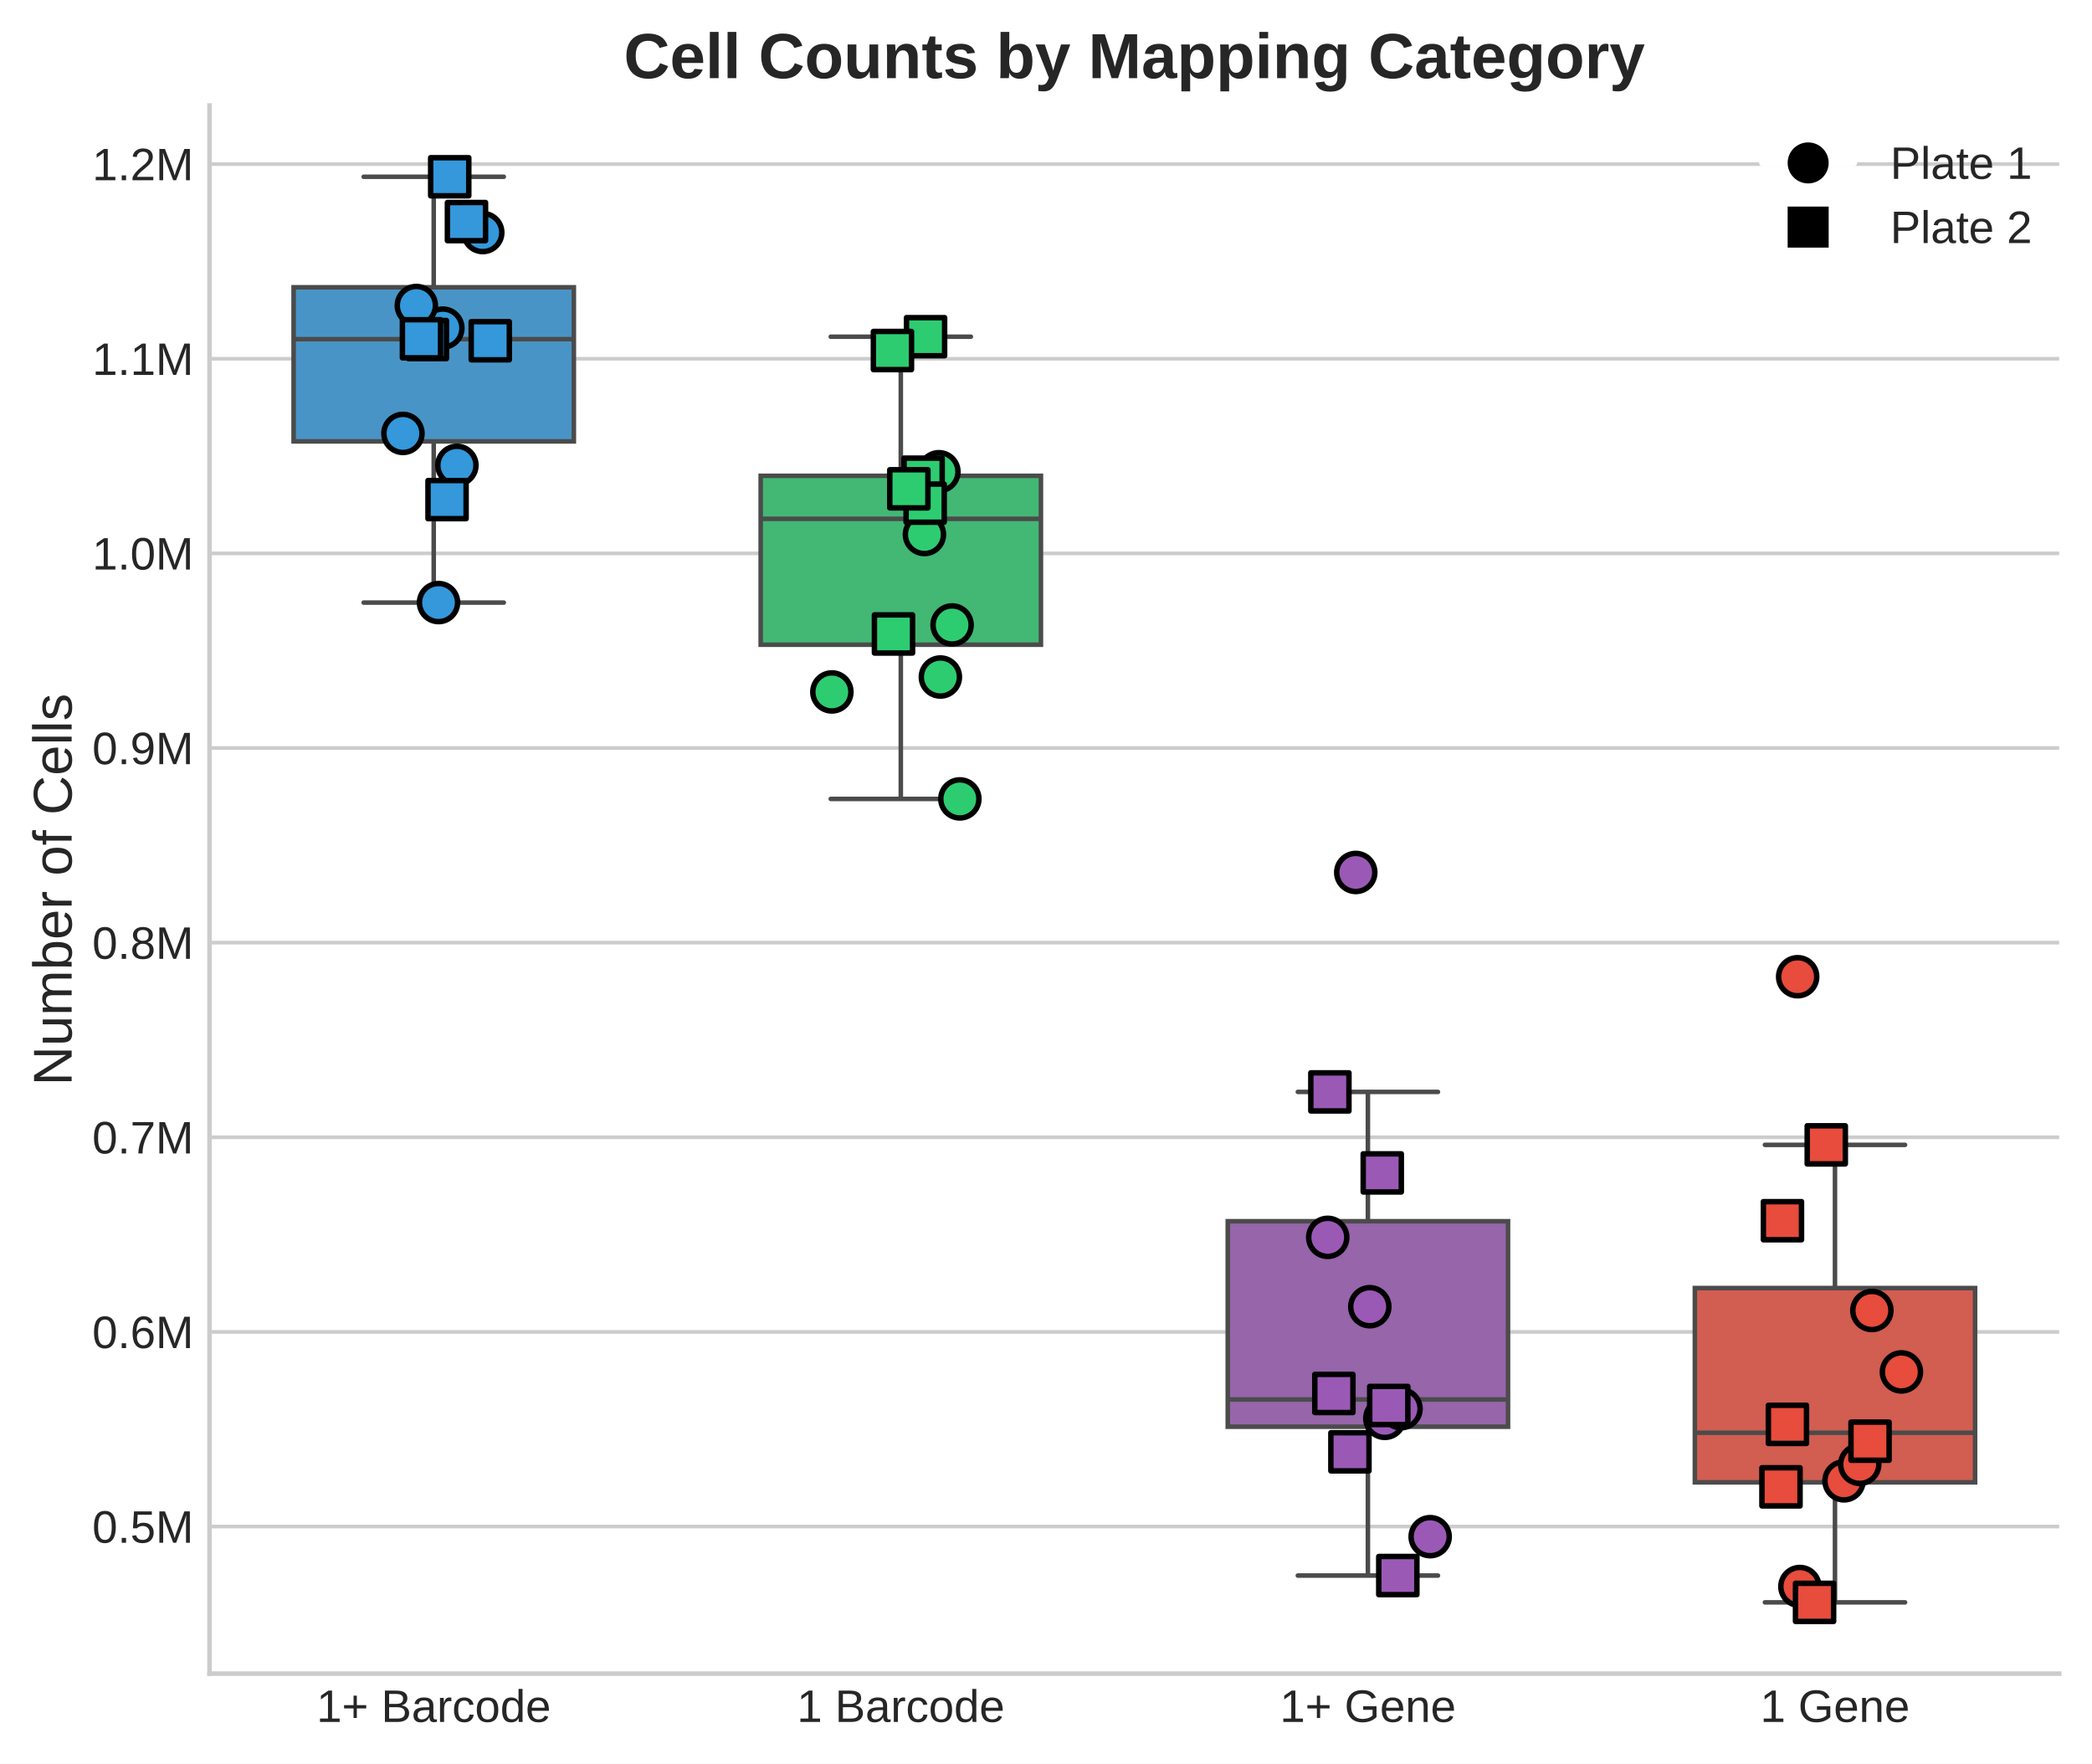
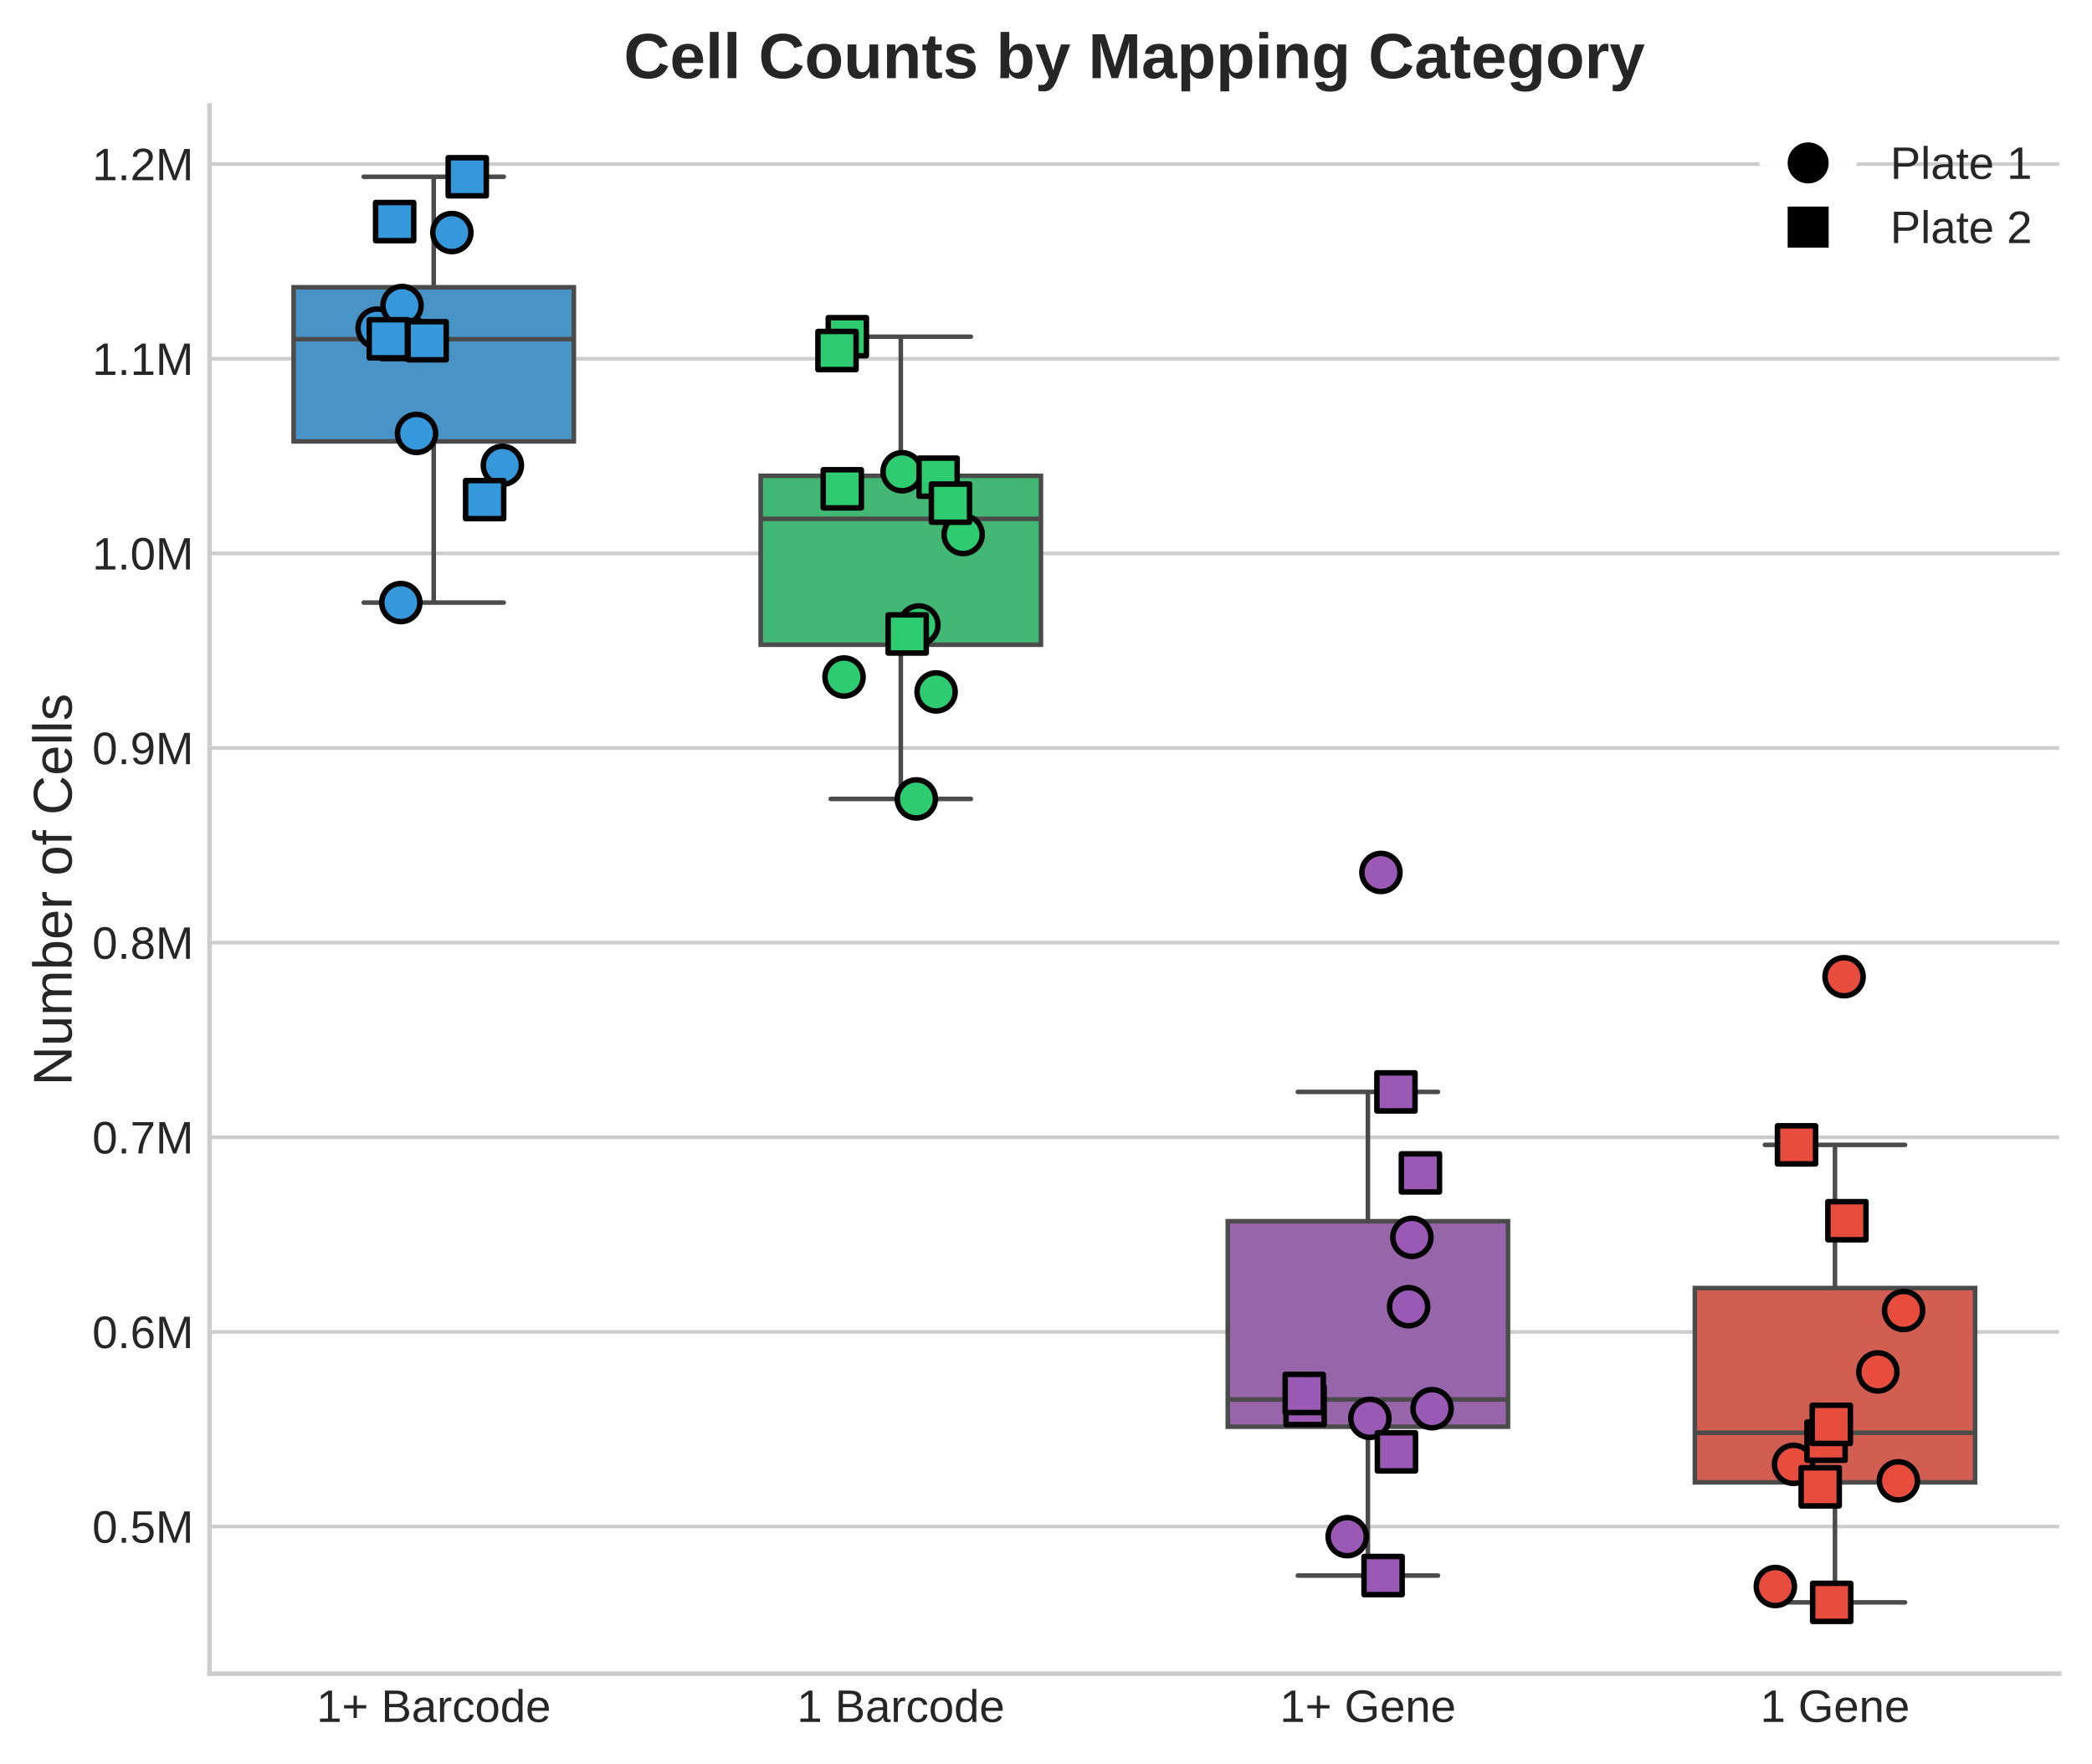
<svg xmlns="http://www.w3.org/2000/svg" xmlns:xlink="http://www.w3.org/1999/xlink" width="458.946pt" height="386.94pt" viewBox="0 0 458.946 386.94" version="1.1">
  <defs>
    <style type="text/css">*{stroke-linejoin: round; stroke-linecap: butt}</style>
  </defs>
  <g id="figure_1">
    <g id="patch_1">
      <path d="M 0 386.94  L 458.946 386.94  L 458.946 0  L 0 0  z " style="fill: #ffffff" />
    </g>
    <g id="axes_1">
      <g id="patch_2">
        <path d="M 45.966 367.16  L 451.746 367.16  L 451.746 23.14  L 45.966 23.14  z " style="fill: #ffffff" />
      </g>
      <g id="matplotlib.axis_1">
        <g id="xtick_1">
          <g id="line2d_1" />
          <g id="text_1">
            <text style="font-size: 10px; font-family: 'Myriad Pro', 'Arial', 'DejaVu Sans', 'Helvetica', sans-serif; text-anchor: middle; fill: #262626" x="95.151" y="377.76" transform="rotate(-0 95.15139 377.76)">1+ Barcode</text>
          </g>
        </g>
        <g id="xtick_2">
          <g id="line2d_2" />
          <g id="text_2">
            <text style="font-size: 10px; font-family: 'Myriad Pro', 'Arial', 'DejaVu Sans', 'Helvetica', sans-serif; text-anchor: middle; fill: #262626" x="197.621" y="377.76" transform="rotate(-0 197.6211 377.76)">1 Barcode</text>
          </g>
        </g>
        <g id="xtick_3">
          <g id="line2d_3" />
          <g id="text_3">
            <text style="font-size: 10px; font-family: 'Myriad Pro', 'Arial', 'DejaVu Sans', 'Helvetica', sans-serif; text-anchor: middle; fill: #262626" x="300.091" y="377.76" transform="rotate(-0 300.0908 377.76)">1+ Gene</text>
          </g>
        </g>
        <g id="xtick_4">
          <g id="line2d_4" />
          <g id="text_4">
            <text style="font-size: 10px; font-family: 'Myriad Pro', 'Arial', 'DejaVu Sans', 'Helvetica', sans-serif; text-anchor: middle; fill: #262626" x="402.56" y="377.76" transform="rotate(-0 402.5605 377.76)">1 Gene</text>
          </g>
        </g>
      </g>
      <g id="matplotlib.axis_2">
        <g id="ytick_1">
          <g id="line2d_5">
-             <path d="M 45.966 334.893  L 451.746 334.893  " clip-path="url(#pe291c48251)" style="fill: none; stroke: #cccccc; stroke-width: 0.8; stroke-linecap: round" />
+             <path d="M 45.966 334.893  L 451.746 334.893  " clip-path="url(#p1cebff59e6)" style="fill: none; stroke: #cccccc; stroke-width: 0.8; stroke-linecap: round" />
          </g>
          <g id="line2d_6" />
          <g id="text_5">
            <text style="font-size: 10px; font-family: 'Myriad Pro', 'Arial', 'DejaVu Sans', 'Helvetica', sans-serif; text-anchor: end; fill: #262626" x="42.466" y="338.443" transform="rotate(-0 42.46594 338.4432)">0.5M</text>
          </g>
        </g>
        <g id="ytick_2">
          <g id="line2d_7">
-             <path d="M 45.966 292.194  L 451.746 292.194  " clip-path="url(#pe291c48251)" style="fill: none; stroke: #cccccc; stroke-width: 0.8; stroke-linecap: round" />
+             <path d="M 45.966 292.194  L 451.746 292.194  " clip-path="url(#p1cebff59e6)" style="fill: none; stroke: #cccccc; stroke-width: 0.8; stroke-linecap: round" />
          </g>
          <g id="line2d_8" />
          <g id="text_6">
            <text style="font-size: 10px; font-family: 'Myriad Pro', 'Arial', 'DejaVu Sans', 'Helvetica', sans-serif; text-anchor: end; fill: #262626" x="42.466" y="295.744" transform="rotate(-0 42.46594 295.7441)">0.6M</text>
          </g>
        </g>
        <g id="ytick_3">
          <g id="line2d_9">
-             <path d="M 45.966 249.495  L 451.746 249.495  " clip-path="url(#pe291c48251)" style="fill: none; stroke: #cccccc; stroke-width: 0.8; stroke-linecap: round" />
+             <path d="M 45.966 249.495  L 451.746 249.495  " clip-path="url(#p1cebff59e6)" style="fill: none; stroke: #cccccc; stroke-width: 0.8; stroke-linecap: round" />
          </g>
          <g id="line2d_10" />
          <g id="text_7">
            <text style="font-size: 10px; font-family: 'Myriad Pro', 'Arial', 'DejaVu Sans', 'Helvetica', sans-serif; text-anchor: end; fill: #262626" x="42.466" y="253.045" transform="rotate(-0 42.46594 253.045)">0.7M</text>
          </g>
        </g>
        <g id="ytick_4">
          <g id="line2d_11">
-             <path d="M 45.966 206.796  L 451.746 206.796  " clip-path="url(#pe291c48251)" style="fill: none; stroke: #cccccc; stroke-width: 0.8; stroke-linecap: round" />
+             <path d="M 45.966 206.796  L 451.746 206.796  " clip-path="url(#p1cebff59e6)" style="fill: none; stroke: #cccccc; stroke-width: 0.8; stroke-linecap: round" />
          </g>
          <g id="line2d_12" />
          <g id="text_8">
            <text style="font-size: 10px; font-family: 'Myriad Pro', 'Arial', 'DejaVu Sans', 'Helvetica', sans-serif; text-anchor: end; fill: #262626" x="42.466" y="210.346" transform="rotate(-0 42.46594 210.346)">0.8M</text>
          </g>
        </g>
        <g id="ytick_5">
          <g id="line2d_13">
-             <path d="M 45.966 164.097  L 451.746 164.097  " clip-path="url(#pe291c48251)" style="fill: none; stroke: #cccccc; stroke-width: 0.8; stroke-linecap: round" />
+             <path d="M 45.966 164.097  L 451.746 164.097  " clip-path="url(#p1cebff59e6)" style="fill: none; stroke: #cccccc; stroke-width: 0.8; stroke-linecap: round" />
          </g>
          <g id="line2d_14" />
          <g id="text_9">
            <text style="font-size: 10px; font-family: 'Myriad Pro', 'Arial', 'DejaVu Sans', 'Helvetica', sans-serif; text-anchor: end; fill: #262626" x="42.466" y="167.647" transform="rotate(-0 42.46594 167.6469)">0.9M</text>
          </g>
        </g>
        <g id="ytick_6">
          <g id="line2d_15">
-             <path d="M 45.966 121.398  L 451.746 121.398  " clip-path="url(#pe291c48251)" style="fill: none; stroke: #cccccc; stroke-width: 0.8; stroke-linecap: round" />
+             <path d="M 45.966 121.398  L 451.746 121.398  " clip-path="url(#p1cebff59e6)" style="fill: none; stroke: #cccccc; stroke-width: 0.8; stroke-linecap: round" />
          </g>
          <g id="line2d_16" />
          <g id="text_10">
            <text style="font-size: 10px; font-family: 'Myriad Pro', 'Arial', 'DejaVu Sans', 'Helvetica', sans-serif; text-anchor: end; fill: #262626" x="42.466" y="124.948" transform="rotate(-0 42.46594 124.9478)">1.0M</text>
          </g>
        </g>
        <g id="ytick_7">
          <g id="line2d_17">
-             <path d="M 45.966 78.699  L 451.746 78.699  " clip-path="url(#pe291c48251)" style="fill: none; stroke: #cccccc; stroke-width: 0.8; stroke-linecap: round" />
+             <path d="M 45.966 78.699  L 451.746 78.699  " clip-path="url(#p1cebff59e6)" style="fill: none; stroke: #cccccc; stroke-width: 0.8; stroke-linecap: round" />
          </g>
          <g id="line2d_18" />
          <g id="text_11">
            <text style="font-size: 10px; font-family: 'Myriad Pro', 'Arial', 'DejaVu Sans', 'Helvetica', sans-serif; text-anchor: end; fill: #262626" x="42.466" y="82.249" transform="rotate(-0 42.46594 82.24876)">1.1M</text>
          </g>
        </g>
        <g id="ytick_8">
          <g id="line2d_19">
-             <path d="M 45.966 36  L 451.746 36  " clip-path="url(#pe291c48251)" style="fill: none; stroke: #cccccc; stroke-width: 0.8; stroke-linecap: round" />
+             <path d="M 45.966 36  L 451.746 36  " clip-path="url(#p1cebff59e6)" style="fill: none; stroke: #cccccc; stroke-width: 0.8; stroke-linecap: round" />
          </g>
          <g id="line2d_20" />
          <g id="text_12">
            <text style="font-size: 10px; font-family: 'Myriad Pro', 'Arial', 'DejaVu Sans', 'Helvetica', sans-serif; text-anchor: end; fill: #262626" x="42.466" y="39.55" transform="rotate(-0 42.46594 39.5497)">1.2M</text>
          </g>
        </g>
        <g id="text_13">
          <text style="font-size: 12px; font-family: 'Myriad Pro', 'Arial', 'DejaVu Sans', 'Helvetica', sans-serif; text-anchor: middle; fill: #262626" x="15.72" y="195.15" transform="rotate(-90 15.72 195.15)">Number of Cells</text>
        </g>
      </g>
      <g id="patch_3">
-         <path d="M 64.41 96.833  L 125.892 96.833  L 125.892 63.021  L 64.41 63.021  L 64.41 96.833  z " clip-path="url(#pe291c48251)" style="fill: #4994c6; stroke: #4b4b4b; stroke-linejoin: miter" />
+         <path d="M 64.41 96.833  L 125.892 96.833  L 125.892 63.021  L 64.41 63.021  L 64.41 96.833  z " clip-path="url(#p1cebff59e6)" style="fill: #4994c6; stroke: #4b4b4b; stroke-linejoin: miter" />
      </g>
      <g id="line2d_21">
-         <path d="M 95.151 96.833  L 95.151 132.193  " clip-path="url(#pe291c48251)" style="fill: none; stroke: #4b4b4b" />
+         <path d="M 95.151 96.833  L 95.151 132.193  " clip-path="url(#p1cebff59e6)" style="fill: none; stroke: #4b4b4b" />
      </g>
      <g id="line2d_22">
-         <path d="M 95.151 63.021  L 95.151 38.777  " clip-path="url(#pe291c48251)" style="fill: none; stroke: #4b4b4b" />
+         <path d="M 95.151 63.021  L 95.151 38.777  " clip-path="url(#p1cebff59e6)" style="fill: none; stroke: #4b4b4b" />
      </g>
      <g id="line2d_23">
-         <path d="M 79.781 132.193  L 110.522 132.193  " clip-path="url(#pe291c48251)" style="fill: none; stroke: #4b4b4b; stroke-linecap: round" />
+         <path d="M 79.781 132.193  L 110.522 132.193  " clip-path="url(#p1cebff59e6)" style="fill: none; stroke: #4b4b4b; stroke-linecap: round" />
      </g>
      <g id="line2d_24">
-         <path d="M 79.781 38.777  L 110.522 38.777  " clip-path="url(#pe291c48251)" style="fill: none; stroke: #4b4b4b; stroke-linecap: round" />
+         <path d="M 79.781 38.777  L 110.522 38.777  " clip-path="url(#p1cebff59e6)" style="fill: none; stroke: #4b4b4b; stroke-linecap: round" />
      </g>
      <g id="patch_4">
-         <path d="M 166.88 141.438  L 228.362 141.438  L 228.362 104.384  L 166.88 104.384  L 166.88 141.438  z " clip-path="url(#pe291c48251)" style="fill: #42b874; stroke: #4b4b4b; stroke-linejoin: miter" />
+         <path d="M 166.88 141.438  L 228.362 141.438  L 228.362 104.384  L 166.88 104.384  L 166.88 141.438  z " clip-path="url(#p1cebff59e6)" style="fill: #42b874; stroke: #4b4b4b; stroke-linejoin: miter" />
      </g>
      <g id="line2d_25">
-         <path d="M 197.621 141.438  L 197.621 175.264  " clip-path="url(#pe291c48251)" style="fill: none; stroke: #4b4b4b" />
+         <path d="M 197.621 141.438  L 197.621 175.264  " clip-path="url(#p1cebff59e6)" style="fill: none; stroke: #4b4b4b" />
      </g>
      <g id="line2d_26">
-         <path d="M 197.621 104.384  L 197.621 73.866  " clip-path="url(#pe291c48251)" style="fill: none; stroke: #4b4b4b" />
+         <path d="M 197.621 104.384  L 197.621 73.866  " clip-path="url(#p1cebff59e6)" style="fill: none; stroke: #4b4b4b" />
      </g>
      <g id="line2d_27">
-         <path d="M 182.251 175.264  L 212.992 175.264  " clip-path="url(#pe291c48251)" style="fill: none; stroke: #4b4b4b; stroke-linecap: round" />
+         <path d="M 182.251 175.264  L 212.992 175.264  " clip-path="url(#p1cebff59e6)" style="fill: none; stroke: #4b4b4b; stroke-linecap: round" />
      </g>
      <g id="line2d_28">
-         <path d="M 182.251 73.866  L 212.992 73.866  " clip-path="url(#pe291c48251)" style="fill: none; stroke: #4b4b4b; stroke-linecap: round" />
+         <path d="M 182.251 73.866  L 212.992 73.866  " clip-path="url(#p1cebff59e6)" style="fill: none; stroke: #4b4b4b; stroke-linecap: round" />
      </g>
      <g id="patch_5">
-         <path d="M 269.35 312.992  L 330.832 312.992  L 330.832 267.913  L 269.35 267.913  L 269.35 312.992  z " clip-path="url(#pe291c48251)" style="fill: #9665aa; stroke: #4b4b4b; stroke-linejoin: miter" />
+         <path d="M 269.35 312.992  L 330.832 312.992  L 330.832 267.913  L 269.35 267.913  L 269.35 312.992  z " clip-path="url(#p1cebff59e6)" style="fill: #9665aa; stroke: #4b4b4b; stroke-linejoin: miter" />
      </g>
      <g id="line2d_29">
-         <path d="M 300.091 312.992  L 300.091 345.644  " clip-path="url(#pe291c48251)" style="fill: none; stroke: #4b4b4b" />
+         <path d="M 300.091 312.992  L 300.091 345.644  " clip-path="url(#p1cebff59e6)" style="fill: none; stroke: #4b4b4b" />
      </g>
      <g id="line2d_30">
-         <path d="M 300.091 267.913  L 300.091 239.541  " clip-path="url(#pe291c48251)" style="fill: none; stroke: #4b4b4b" />
+         <path d="M 300.091 267.913  L 300.091 239.541  " clip-path="url(#p1cebff59e6)" style="fill: none; stroke: #4b4b4b" />
      </g>
      <g id="line2d_31">
-         <path d="M 284.72 345.644  L 315.461 345.644  " clip-path="url(#pe291c48251)" style="fill: none; stroke: #4b4b4b; stroke-linecap: round" />
+         <path d="M 284.72 345.644  L 315.461 345.644  " clip-path="url(#p1cebff59e6)" style="fill: none; stroke: #4b4b4b; stroke-linecap: round" />
      </g>
      <g id="line2d_32">
-         <path d="M 284.72 239.541  L 315.461 239.541  " clip-path="url(#pe291c48251)" style="fill: none; stroke: #4b4b4b; stroke-linecap: round" />
+         <path d="M 284.72 239.541  L 315.461 239.541  " clip-path="url(#p1cebff59e6)" style="fill: none; stroke: #4b4b4b; stroke-linecap: round" />
      </g>
      <g id="patch_6">
-         <path d="M 371.82 325.195  L 433.301 325.195  L 433.301 282.571  L 371.82 282.571  L 371.82 325.195  z " clip-path="url(#pe291c48251)" style="fill: #d25d51; stroke: #4b4b4b; stroke-linejoin: miter" />
+         <path d="M 371.82 325.195  L 433.301 325.195  L 433.301 282.571  L 371.82 282.571  L 371.82 325.195  z " clip-path="url(#p1cebff59e6)" style="fill: #d25d51; stroke: #4b4b4b; stroke-linejoin: miter" />
      </g>
      <g id="line2d_33">
-         <path d="M 402.56 325.195  L 402.56 351.523  " clip-path="url(#pe291c48251)" style="fill: none; stroke: #4b4b4b" />
+         <path d="M 402.56 325.195  L 402.56 351.523  " clip-path="url(#p1cebff59e6)" style="fill: none; stroke: #4b4b4b" />
      </g>
      <g id="line2d_34">
-         <path d="M 402.56 282.571  L 402.56 251.156  " clip-path="url(#pe291c48251)" style="fill: none; stroke: #4b4b4b" />
+         <path d="M 402.56 282.571  L 402.56 251.156  " clip-path="url(#p1cebff59e6)" style="fill: none; stroke: #4b4b4b" />
      </g>
      <g id="line2d_35">
-         <path d="M 387.19 351.523  L 417.931 351.523  " clip-path="url(#pe291c48251)" style="fill: none; stroke: #4b4b4b; stroke-linecap: round" />
+         <path d="M 387.19 351.523  L 417.931 351.523  " clip-path="url(#p1cebff59e6)" style="fill: none; stroke: #4b4b4b; stroke-linecap: round" />
      </g>
      <g id="line2d_36">
-         <path d="M 387.19 251.156  L 417.931 251.156  " clip-path="url(#pe291c48251)" style="fill: none; stroke: #4b4b4b; stroke-linecap: round" />
+         <path d="M 387.19 251.156  L 417.931 251.156  " clip-path="url(#p1cebff59e6)" style="fill: none; stroke: #4b4b4b; stroke-linecap: round" />
      </g>
      <g id="line2d_37">
-         <path d="M 64.41 74.404  L 125.892 74.404  " clip-path="url(#pe291c48251)" style="fill: none; stroke: #4b4b4b" />
+         <path d="M 64.41 74.404  L 125.892 74.404  " clip-path="url(#p1cebff59e6)" style="fill: none; stroke: #4b4b4b" />
      </g>
      <g id="line2d_38">
-         <path d="M 166.88 113.819  L 228.362 113.819  " clip-path="url(#pe291c48251)" style="fill: none; stroke: #4b4b4b" />
+         <path d="M 166.88 113.819  L 228.362 113.819  " clip-path="url(#p1cebff59e6)" style="fill: none; stroke: #4b4b4b" />
      </g>
      <g id="line2d_39">
-         <path d="M 269.35 307.013  L 330.832 307.013  " clip-path="url(#pe291c48251)" style="fill: none; stroke: #4b4b4b" />
+         <path d="M 269.35 307.013  L 330.832 307.013  " clip-path="url(#p1cebff59e6)" style="fill: none; stroke: #4b4b4b" />
      </g>
      <g id="line2d_40">
-         <path d="M 371.82 314.317  L 433.301 314.317  " clip-path="url(#pe291c48251)" style="fill: none; stroke: #4b4b4b" />
+         <path d="M 371.82 314.317  L 433.301 314.317  " clip-path="url(#p1cebff59e6)" style="fill: none; stroke: #4b4b4b" />
      </g>
      <g id="patch_7">
        <path d="M 45.966 367.16  L 45.966 23.14  " style="fill: none; stroke: #cccccc; stroke-linejoin: miter; stroke-linecap: square" />
      </g>
      <g id="patch_8">
        <path d="M 45.966 367.16  L 451.746 367.16  " style="fill: none; stroke: #cccccc; stroke-linejoin: miter; stroke-linecap: square" />
      </g>
      <g id="text_14">
        <text style="font-weight: 700; font-size: 14px; font-family: 'Myriad Pro', 'Arial', 'DejaVu Sans', 'Helvetica', sans-serif; text-anchor: middle; fill: #262626" x="248.856" y="17.14" transform="rotate(-0 248.8559 17.14)">Cell Counts by Mapping Category</text>
      </g>
      <g id="legend_1">
        <g id="line2d_41">
          <path d="M 386.677 35.74  L 396.677 35.74  L 406.677 35.74  " style="fill: none; stroke: #ffffff; stroke-width: 1.5; stroke-linecap: round" />
          <defs>
-             <path id="m28eb5da948" d="M 0 4  C 1.061 4 2.078 3.579 2.828 2.828  C 3.579 2.078 4 1.061 4 0  C 4 -1.061 3.579 -2.078 2.828 -2.828  C 2.078 -3.579 1.061 -4 0 -4  C -1.061 -4 -2.078 -3.579 -2.828 -2.828  C -3.579 -2.078 -4 -1.061 -4 0  C -4 1.061 -3.579 2.078 -2.828 2.828  C -2.078 3.579 -1.061 4 0 4  z " style="stroke: #000000" />
+             <path id="mbfafaba1ee" d="M 0 4  C 1.061 4 2.078 3.579 2.828 2.828  C 3.579 2.078 4 1.061 4 0  C 4 -1.061 3.579 -2.078 2.828 -2.828  C 2.078 -3.579 1.061 -4 0 -4  C -1.061 -4 -2.078 -3.579 -2.828 -2.828  C -3.579 -2.078 -4 -1.061 -4 0  C -4 1.061 -3.579 2.078 -2.828 2.828  C -2.078 3.579 -1.061 4 0 4  z " style="stroke: #000000" />
          </defs>
          <g>
-             <use xlink:href="#m28eb5da948" x="396.677" y="35.74" style="stroke: #000000" />
+             <use xlink:href="#mbfafaba1ee" x="396.677" y="35.74" style="stroke: #000000" />
          </g>
        </g>
        <g id="text_15">
          <text style="font-size: 10px; font-family: 'Myriad Pro', 'Arial', 'DejaVu Sans', 'Helvetica', sans-serif; text-anchor: start; fill: #262626" x="414.677" y="39.24" transform="rotate(-0 414.6772 39.24)">Plate 1</text>
        </g>
        <g id="line2d_42">
          <path d="M 386.677 49.82  L 396.677 49.82  L 406.677 49.82  " style="fill: none; stroke: #ffffff; stroke-width: 1.5; stroke-linecap: round" />
          <defs>
-             <path id="mb2eb442b6c" d="M -4 4  L 4 4  L 4 -4  L -4 -4  z " style="stroke: #000000; stroke-linejoin: miter" />
+             <path id="m1758dd8675" d="M -4 4  L 4 4  L 4 -4  L -4 -4  z " style="stroke: #000000; stroke-linejoin: miter" />
          </defs>
          <g>
-             <use xlink:href="#mb2eb442b6c" x="396.677" y="49.82" style="stroke: #000000; stroke-linejoin: miter" />
+             <use xlink:href="#m1758dd8675" x="396.677" y="49.82" style="stroke: #000000; stroke-linejoin: miter" />
          </g>
        </g>
        <g id="text_16">
          <text style="font-size: 10px; font-family: 'Myriad Pro', 'Arial', 'DejaVu Sans', 'Helvetica', sans-serif; text-anchor: start; fill: #262626" x="414.677" y="53.32" transform="rotate(-0 414.6772 53.31969)">Plate 2</text>
        </g>
      </g>
      <g id="PathCollection_1">
        <defs>
-           <path id="mf6e32abe8f" d="M 0 4.183  C 1.109 4.183 2.174 3.743 2.958 2.958  C 3.743 2.174 4.183 1.109 4.183 0  C 4.183 -1.109 3.743 -2.174 2.958 -2.958  C 2.174 -3.743 1.109 -4.183 0 -4.183  C -1.109 -4.183 -2.174 -3.743 -2.958 -2.958  C -3.743 -2.174 -4.183 -1.109 -4.183 0  C -4.183 1.109 -3.743 2.174 -2.958 2.958  C -2.174 3.743 -1.109 4.183 0 4.183  z " style="stroke: #000000; stroke-width: 1.2" />
-         </defs>
-         <g clip-path="url(#pe291c48251)">
-           <use xlink:href="#mf6e32abe8f" x="96.206" y="132.193" style="fill: #3498db; stroke: #000000; stroke-width: 1.2" />
-           <use xlink:href="#mf6e32abe8f" x="105.909" y="51.015" style="fill: #3498db; stroke: #000000; stroke-width: 1.2" />
-           <use xlink:href="#mf6e32abe8f" x="97.155" y="71.983" style="fill: #3498db; stroke: #000000; stroke-width: 1.2" />
-           <use xlink:href="#mf6e32abe8f" x="100.237" y="102.083" style="fill: #3498db; stroke: #000000; stroke-width: 1.2" />
-           <use xlink:href="#mf6e32abe8f" x="91.337" y="67.023" style="fill: #3498db; stroke: #000000; stroke-width: 1.2" />
-           <use xlink:href="#mf6e32abe8f" x="88.401" y="95.083" style="fill: #3498db; stroke: #000000; stroke-width: 1.2" />
+           <path id="m3d516afe58" d="M 0 4.183  C 1.109 4.183 2.174 3.743 2.958 2.958  C 3.743 2.174 4.183 1.109 4.183 0  C 4.183 -1.109 3.743 -2.174 2.958 -2.958  C 2.174 -3.743 1.109 -4.183 0 -4.183  C -1.109 -4.183 -2.174 -3.743 -2.958 -2.958  C -3.743 -2.174 -4.183 -1.109 -4.183 0  C -4.183 1.109 -3.743 2.174 -2.958 2.958  C -2.174 3.743 -1.109 4.183 0 4.183  z " style="stroke: #000000; stroke-width: 1.2" />
+         </defs>
+         <g clip-path="url(#p1cebff59e6)">
+           <use xlink:href="#m3d516afe58" x="87.933" y="132.193" style="fill: #3498db; stroke: #000000; stroke-width: 1.2" />
+           <use xlink:href="#m3d516afe58" x="99.128" y="51.015" style="fill: #3498db; stroke: #000000; stroke-width: 1.2" />
+           <use xlink:href="#m3d516afe58" x="82.733" y="71.983" style="fill: #3498db; stroke: #000000; stroke-width: 1.2" />
+           <use xlink:href="#m3d516afe58" x="110.208" y="102.083" style="fill: #3498db; stroke: #000000; stroke-width: 1.2" />
+           <use xlink:href="#m3d516afe58" x="88.195" y="67.023" style="fill: #3498db; stroke: #000000; stroke-width: 1.2" />
+           <use xlink:href="#m3d516afe58" x="91.383" y="95.083" style="fill: #3498db; stroke: #000000; stroke-width: 1.2" />
        </g>
      </g>
      <g id="PathCollection_2">
        <defs>
-           <path id="m29339c59ac" d="M 0 4.183  C 1.109 4.183 2.174 3.743 2.958 2.958  C 3.743 2.174 4.183 1.109 4.183 0  C 4.183 -1.109 3.743 -2.174 2.958 -2.958  C 2.174 -3.743 1.109 -4.183 0 -4.183  C -1.109 -4.183 -2.174 -3.743 -2.958 -2.958  C -3.743 -2.174 -4.183 -1.109 -4.183 0  C -4.183 1.109 -3.743 2.174 -2.958 2.958  C -2.174 3.743 -1.109 4.183 0 4.183  z " style="stroke: #000000; stroke-width: 1.2" />
-         </defs>
-         <g clip-path="url(#pe291c48251)">
-           <use xlink:href="#m29339c59ac" x="210.575" y="175.264" style="fill: #2ecc71; stroke: #000000; stroke-width: 1.2" />
-           <use xlink:href="#m29339c59ac" x="205.98" y="103.486" style="fill: #2ecc71; stroke: #000000; stroke-width: 1.2" />
-           <use xlink:href="#m29339c59ac" x="208.872" y="137.101" style="fill: #2ecc71; stroke: #000000; stroke-width: 1.2" />
-           <use xlink:href="#m29339c59ac" x="182.496" y="151.795" style="fill: #2ecc71; stroke: #000000; stroke-width: 1.2" />
-           <use xlink:href="#m29339c59ac" x="202.802" y="117.26" style="fill: #2ecc71; stroke: #000000; stroke-width: 1.2" />
-           <use xlink:href="#m29339c59ac" x="206.302" y="148.523" style="fill: #2ecc71; stroke: #000000; stroke-width: 1.2" />
+           <path id="m06e0204ced" d="M 0 4.183  C 1.109 4.183 2.174 3.743 2.958 2.958  C 3.743 2.174 4.183 1.109 4.183 0  C 4.183 -1.109 3.743 -2.174 2.958 -2.958  C 2.174 -3.743 1.109 -4.183 0 -4.183  C -1.109 -4.183 -2.174 -3.743 -2.958 -2.958  C -3.743 -2.174 -4.183 -1.109 -4.183 0  C -4.183 1.109 -3.743 2.174 -2.958 2.958  C -2.174 3.743 -1.109 4.183 0 4.183  z " style="stroke: #000000; stroke-width: 1.2" />
+         </defs>
+         <g clip-path="url(#p1cebff59e6)">
+           <use xlink:href="#m06e0204ced" x="201.024" y="175.264" style="fill: #2ecc71; stroke: #000000; stroke-width: 1.2" />
+           <use xlink:href="#m06e0204ced" x="197.902" y="103.486" style="fill: #2ecc71; stroke: #000000; stroke-width: 1.2" />
+           <use xlink:href="#m06e0204ced" x="201.588" y="137.101" style="fill: #2ecc71; stroke: #000000; stroke-width: 1.2" />
+           <use xlink:href="#m06e0204ced" x="205.364" y="151.795" style="fill: #2ecc71; stroke: #000000; stroke-width: 1.2" />
+           <use xlink:href="#m06e0204ced" x="211.294" y="117.26" style="fill: #2ecc71; stroke: #000000; stroke-width: 1.2" />
+           <use xlink:href="#m06e0204ced" x="185.165" y="148.523" style="fill: #2ecc71; stroke: #000000; stroke-width: 1.2" />
        </g>
      </g>
      <g id="PathCollection_3">
        <defs>
-           <path id="m0046f3e5a8" d="M 0 4.183  C 1.109 4.183 2.174 3.743 2.958 2.958  C 3.743 2.174 4.183 1.109 4.183 0  C 4.183 -1.109 3.743 -2.174 2.958 -2.958  C 2.174 -3.743 1.109 -4.183 0 -4.183  C -1.109 -4.183 -2.174 -3.743 -2.958 -2.958  C -3.743 -2.174 -4.183 -1.109 -4.183 0  C -4.183 1.109 -3.743 2.174 -2.958 2.958  C -2.174 3.743 -1.109 4.183 0 4.183  z " style="stroke: #000000; stroke-width: 1.2" />
-         </defs>
-         <g clip-path="url(#pe291c48251)">
-           <use xlink:href="#m0046f3e5a8" x="291.281" y="271.447" style="fill: #9b59b6; stroke: #000000; stroke-width: 1.2" />
-           <use xlink:href="#m0046f3e5a8" x="297.431" y="191.4" style="fill: #9b59b6; stroke: #000000; stroke-width: 1.2" />
-           <use xlink:href="#m0046f3e5a8" x="303.803" y="311.157" style="fill: #9b59b6; stroke: #000000; stroke-width: 1.2" />
-           <use xlink:href="#m0046f3e5a8" x="300.506" y="286.662" style="fill: #9b59b6; stroke: #000000; stroke-width: 1.2" />
-           <use xlink:href="#m0046f3e5a8" x="307.361" y="309.039" style="fill: #9b59b6; stroke: #000000; stroke-width: 1.2" />
-           <use xlink:href="#m0046f3e5a8" x="313.75" y="337.112" style="fill: #9b59b6; stroke: #000000; stroke-width: 1.2" />
+           <path id="m9389150cb1" d="M 0 4.183  C 1.109 4.183 2.174 3.743 2.958 2.958  C 3.743 2.174 4.183 1.109 4.183 0  C 4.183 -1.109 3.743 -2.174 2.958 -2.958  C 2.174 -3.743 1.109 -4.183 0 -4.183  C -1.109 -4.183 -2.174 -3.743 -2.958 -2.958  C -3.743 -2.174 -4.183 -1.109 -4.183 0  C -4.183 1.109 -3.743 2.174 -2.958 2.958  C -2.174 3.743 -1.109 4.183 0 4.183  z " style="stroke: #000000; stroke-width: 1.2" />
+         </defs>
+         <g clip-path="url(#p1cebff59e6)">
+           <use xlink:href="#m9389150cb1" x="309.747" y="271.447" style="fill: #9b59b6; stroke: #000000; stroke-width: 1.2" />
+           <use xlink:href="#m9389150cb1" x="302.951" y="191.4" style="fill: #9b59b6; stroke: #000000; stroke-width: 1.2" />
+           <use xlink:href="#m9389150cb1" x="300.525" y="311.157" style="fill: #9b59b6; stroke: #000000; stroke-width: 1.2" />
+           <use xlink:href="#m9389150cb1" x="309.021" y="286.662" style="fill: #9b59b6; stroke: #000000; stroke-width: 1.2" />
+           <use xlink:href="#m9389150cb1" x="314.175" y="309.039" style="fill: #9b59b6; stroke: #000000; stroke-width: 1.2" />
+           <use xlink:href="#m9389150cb1" x="295.549" y="337.112" style="fill: #9b59b6; stroke: #000000; stroke-width: 1.2" />
        </g>
      </g>
      <g id="PathCollection_4">
        <defs>
-           <path id="maca6ee0952" d="M 0 4.183  C 1.109 4.183 2.174 3.743 2.958 2.958  C 3.743 2.174 4.183 1.109 4.183 0  C 4.183 -1.109 3.743 -2.174 2.958 -2.958  C 2.174 -3.743 1.109 -4.183 0 -4.183  C -1.109 -4.183 -2.174 -3.743 -2.958 -2.958  C -3.743 -2.174 -4.183 -1.109 -4.183 0  C -4.183 1.109 -3.743 2.174 -2.958 2.958  C -2.174 3.743 -1.109 4.183 0 4.183  z " style="stroke: #000000; stroke-width: 1.2" />
-         </defs>
-         <g clip-path="url(#pe291c48251)">
-           <use xlink:href="#maca6ee0952" x="410.654" y="287.495" style="fill: #e74c3c; stroke: #000000; stroke-width: 1.2" />
-           <use xlink:href="#maca6ee0952" x="394.377" y="214.274" style="fill: #e74c3c; stroke: #000000; stroke-width: 1.2" />
-           <use xlink:href="#maca6ee0952" x="404.54" y="324.867" style="fill: #e74c3c; stroke: #000000; stroke-width: 1.2" />
-           <use xlink:href="#maca6ee0952" x="417.137" y="300.97" style="fill: #e74c3c; stroke: #000000; stroke-width: 1.2" />
-           <use xlink:href="#maca6ee0952" x="407.99" y="321.248" style="fill: #e74c3c; stroke: #000000; stroke-width: 1.2" />
-           <use xlink:href="#maca6ee0952" x="394.863" y="348.046" style="fill: #e74c3c; stroke: #000000; stroke-width: 1.2" />
+           <path id="m7f5c46e62f" d="M 0 4.183  C 1.109 4.183 2.174 3.743 2.958 2.958  C 3.743 2.174 4.183 1.109 4.183 0  C 4.183 -1.109 3.743 -2.174 2.958 -2.958  C 2.174 -3.743 1.109 -4.183 0 -4.183  C -1.109 -4.183 -2.174 -3.743 -2.958 -2.958  C -3.743 -2.174 -4.183 -1.109 -4.183 0  C -4.183 1.109 -3.743 2.174 -2.958 2.958  C -2.174 3.743 -1.109 4.183 0 4.183  z " style="stroke: #000000; stroke-width: 1.2" />
+         </defs>
+         <g clip-path="url(#p1cebff59e6)">
+           <use xlink:href="#m7f5c46e62f" x="417.617" y="287.495" style="fill: #e74c3c; stroke: #000000; stroke-width: 1.2" />
+           <use xlink:href="#m7f5c46e62f" x="404.556" y="214.274" style="fill: #e74c3c; stroke: #000000; stroke-width: 1.2" />
+           <use xlink:href="#m7f5c46e62f" x="416.473" y="324.867" style="fill: #e74c3c; stroke: #000000; stroke-width: 1.2" />
+           <use xlink:href="#m7f5c46e62f" x="411.97" y="300.97" style="fill: #e74c3c; stroke: #000000; stroke-width: 1.2" />
+           <use xlink:href="#m7f5c46e62f" x="393.47" y="321.248" style="fill: #e74c3c; stroke: #000000; stroke-width: 1.2" />
+           <use xlink:href="#m7f5c46e62f" x="389.48" y="348.046" style="fill: #e74c3c; stroke: #000000; stroke-width: 1.2" />
        </g>
      </g>
      <g id="PathCollection_5">
        <defs>
-           <path id="m999c60e535" d="M -4.183 4.183  L 4.183 4.183  L 4.183 -4.183  L -4.183 -4.183  z " style="stroke: #000000; stroke-width: 1.2" />
-         </defs>
-         <g clip-path="url(#pe291c48251)">
-           <use xlink:href="#m999c60e535" x="93.767" y="74.489" style="fill: #3498db; stroke: #000000; stroke-width: 1.2" />
-           <use xlink:href="#m999c60e535" x="98.661" y="38.777" style="fill: #3498db; stroke: #000000; stroke-width: 1.2" />
-           <use xlink:href="#m999c60e535" x="107.556" y="74.752" style="fill: #3498db; stroke: #000000; stroke-width: 1.2" />
-           <use xlink:href="#m999c60e535" x="92.465" y="74.319" style="fill: #3498db; stroke: #000000; stroke-width: 1.2" />
-           <use xlink:href="#m999c60e535" x="102.333" y="48.609" style="fill: #3498db; stroke: #000000; stroke-width: 1.2" />
-           <use xlink:href="#m999c60e535" x="98.075" y="109.603" style="fill: #3498db; stroke: #000000; stroke-width: 1.2" />
+           <path id="m6fc9f71978" d="M -4.183 4.183  L 4.183 4.183  L 4.183 -4.183  L -4.183 -4.183  z " style="stroke: #000000; stroke-width: 1.2" />
+         </defs>
+         <g clip-path="url(#p1cebff59e6)">
+           <use xlink:href="#m6fc9f71978" x="87.877" y="74.489" style="fill: #3498db; stroke: #000000; stroke-width: 1.2" />
+           <use xlink:href="#m6fc9f71978" x="102.505" y="38.777" style="fill: #3498db; stroke: #000000; stroke-width: 1.2" />
+           <use xlink:href="#m6fc9f71978" x="93.708" y="74.752" style="fill: #3498db; stroke: #000000; stroke-width: 1.2" />
+           <use xlink:href="#m6fc9f71978" x="85.185" y="74.319" style="fill: #3498db; stroke: #000000; stroke-width: 1.2" />
+           <use xlink:href="#m6fc9f71978" x="86.579" y="48.609" style="fill: #3498db; stroke: #000000; stroke-width: 1.2" />
+           <use xlink:href="#m6fc9f71978" x="106.322" y="109.603" style="fill: #3498db; stroke: #000000; stroke-width: 1.2" />
        </g>
      </g>
      <g id="PathCollection_6">
        <defs>
-           <path id="m8c66e34722" d="M -4.183 4.183  L 4.183 4.183  L 4.183 -4.183  L -4.183 -4.183  z " style="stroke: #000000; stroke-width: 1.2" />
-         </defs>
-         <g clip-path="url(#pe291c48251)">
-           <use xlink:href="#m8c66e34722" x="202.512" y="104.683" style="fill: #2ecc71; stroke: #000000; stroke-width: 1.2" />
-           <use xlink:href="#m8c66e34722" x="203.05" y="73.866" style="fill: #2ecc71; stroke: #000000; stroke-width: 1.2" />
-           <use xlink:href="#m8c66e34722" x="202.961" y="110.378" style="fill: #2ecc71; stroke: #000000; stroke-width: 1.2" />
-           <use xlink:href="#m8c66e34722" x="199.385" y="107.233" style="fill: #2ecc71; stroke: #000000; stroke-width: 1.2" />
-           <use xlink:href="#m8c66e34722" x="195.787" y="76.897" style="fill: #2ecc71; stroke: #000000; stroke-width: 1.2" />
-           <use xlink:href="#m8c66e34722" x="196.017" y="139.077" style="fill: #2ecc71; stroke: #000000; stroke-width: 1.2" />
+           <path id="mdd737c7a2b" d="M -4.183 4.183  L 4.183 4.183  L 4.183 -4.183  L -4.183 -4.183  z " style="stroke: #000000; stroke-width: 1.2" />
+         </defs>
+         <g clip-path="url(#p1cebff59e6)">
+           <use xlink:href="#mdd737c7a2b" x="205.801" y="104.683" style="fill: #2ecc71; stroke: #000000; stroke-width: 1.2" />
+           <use xlink:href="#mdd737c7a2b" x="185.888" y="73.866" style="fill: #2ecc71; stroke: #000000; stroke-width: 1.2" />
+           <use xlink:href="#mdd737c7a2b" x="208.514" y="110.378" style="fill: #2ecc71; stroke: #000000; stroke-width: 1.2" />
+           <use xlink:href="#mdd737c7a2b" x="184.781" y="107.233" style="fill: #2ecc71; stroke: #000000; stroke-width: 1.2" />
+           <use xlink:href="#mdd737c7a2b" x="183.621" y="76.897" style="fill: #2ecc71; stroke: #000000; stroke-width: 1.2" />
+           <use xlink:href="#mdd737c7a2b" x="199.022" y="139.077" style="fill: #2ecc71; stroke: #000000; stroke-width: 1.2" />
        </g>
      </g>
      <g id="PathCollection_7">
        <defs>
-           <path id="m52a5eca199" d="M -4.183 4.183  L 4.183 4.183  L 4.183 -4.183  L -4.183 -4.183  z " style="stroke: #000000; stroke-width: 1.2" />
-         </defs>
-         <g clip-path="url(#pe291c48251)">
-           <use xlink:href="#m52a5eca199" x="303.242" y="257.309" style="fill: #9b59b6; stroke: #000000; stroke-width: 1.2" />
-           <use xlink:href="#m52a5eca199" x="291.753" y="239.541" style="fill: #9b59b6; stroke: #000000; stroke-width: 1.2" />
-           <use xlink:href="#m52a5eca199" x="296.149" y="318.495" style="fill: #9b59b6; stroke: #000000; stroke-width: 1.2" />
-           <use xlink:href="#m52a5eca199" x="304.672" y="308.331" style="fill: #9b59b6; stroke: #000000; stroke-width: 1.2" />
-           <use xlink:href="#m52a5eca199" x="292.627" y="305.696" style="fill: #9b59b6; stroke: #000000; stroke-width: 1.2" />
-           <use xlink:href="#m52a5eca199" x="306.656" y="345.644" style="fill: #9b59b6; stroke: #000000; stroke-width: 1.2" />
+           <path id="m595a708ed5" d="M -4.183 4.183  L 4.183 4.183  L 4.183 -4.183  L -4.183 -4.183  z " style="stroke: #000000; stroke-width: 1.2" />
+         </defs>
+         <g clip-path="url(#p1cebff59e6)">
+           <use xlink:href="#m595a708ed5" x="311.615" y="257.309" style="fill: #9b59b6; stroke: #000000; stroke-width: 1.2" />
+           <use xlink:href="#m595a708ed5" x="306.244" y="239.541" style="fill: #9b59b6; stroke: #000000; stroke-width: 1.2" />
+           <use xlink:href="#m595a708ed5" x="306.354" y="318.495" style="fill: #9b59b6; stroke: #000000; stroke-width: 1.2" />
+           <use xlink:href="#m595a708ed5" x="286.313" y="308.331" style="fill: #9b59b6; stroke: #000000; stroke-width: 1.2" />
+           <use xlink:href="#m595a708ed5" x="286.127" y="305.696" style="fill: #9b59b6; stroke: #000000; stroke-width: 1.2" />
+           <use xlink:href="#m595a708ed5" x="303.424" y="345.644" style="fill: #9b59b6; stroke: #000000; stroke-width: 1.2" />
        </g>
      </g>
      <g id="PathCollection_8">
        <defs>
-           <path id="md0136b1dd1" d="M -4.183 4.183  L 4.183 4.183  L 4.183 -4.183  L -4.183 -4.183  z " style="stroke: #000000; stroke-width: 1.2" />
-         </defs>
-         <g clip-path="url(#pe291c48251)">
-           <use xlink:href="#md0136b1dd1" x="391.037" y="267.798" style="fill: #e74c3c; stroke: #000000; stroke-width: 1.2" />
-           <use xlink:href="#md0136b1dd1" x="400.648" y="251.156" style="fill: #e74c3c; stroke: #000000; stroke-width: 1.2" />
-           <use xlink:href="#md0136b1dd1" x="390.716" y="326.179" style="fill: #e74c3c; stroke: #000000; stroke-width: 1.2" />
-           <use xlink:href="#md0136b1dd1" x="410.253" y="316.16" style="fill: #e74c3c; stroke: #000000; stroke-width: 1.2" />
-           <use xlink:href="#md0136b1dd1" x="392.128" y="312.474" style="fill: #e74c3c; stroke: #000000; stroke-width: 1.2" />
-           <use xlink:href="#md0136b1dd1" x="398.08" y="351.523" style="fill: #e74c3c; stroke: #000000; stroke-width: 1.2" />
+           <path id="mca4b7c8422" d="M -4.183 4.183  L 4.183 4.183  L 4.183 -4.183  L -4.183 -4.183  z " style="stroke: #000000; stroke-width: 1.2" />
+         </defs>
+         <g clip-path="url(#p1cebff59e6)">
+           <use xlink:href="#mca4b7c8422" x="405.179" y="267.798" style="fill: #e74c3c; stroke: #000000; stroke-width: 1.2" />
+           <use xlink:href="#mca4b7c8422" x="394.123" y="251.156" style="fill: #e74c3c; stroke: #000000; stroke-width: 1.2" />
+           <use xlink:href="#mca4b7c8422" x="399.318" y="326.179" style="fill: #e74c3c; stroke: #000000; stroke-width: 1.2" />
+           <use xlink:href="#mca4b7c8422" x="400.601" y="316.16" style="fill: #e74c3c; stroke: #000000; stroke-width: 1.2" />
+           <use xlink:href="#mca4b7c8422" x="401.753" y="312.474" style="fill: #e74c3c; stroke: #000000; stroke-width: 1.2" />
+           <use xlink:href="#mca4b7c8422" x="401.843" y="351.523" style="fill: #e74c3c; stroke: #000000; stroke-width: 1.2" />
        </g>
      </g>
    </g>
  </g>
  <defs>
-     <clipPath id="pe291c48251">
+     <clipPath id="p1cebff59e6">
      <rect x="45.966" y="23.14" width="405.78" height="344.02" />
    </clipPath>
  </defs>
</svg>
